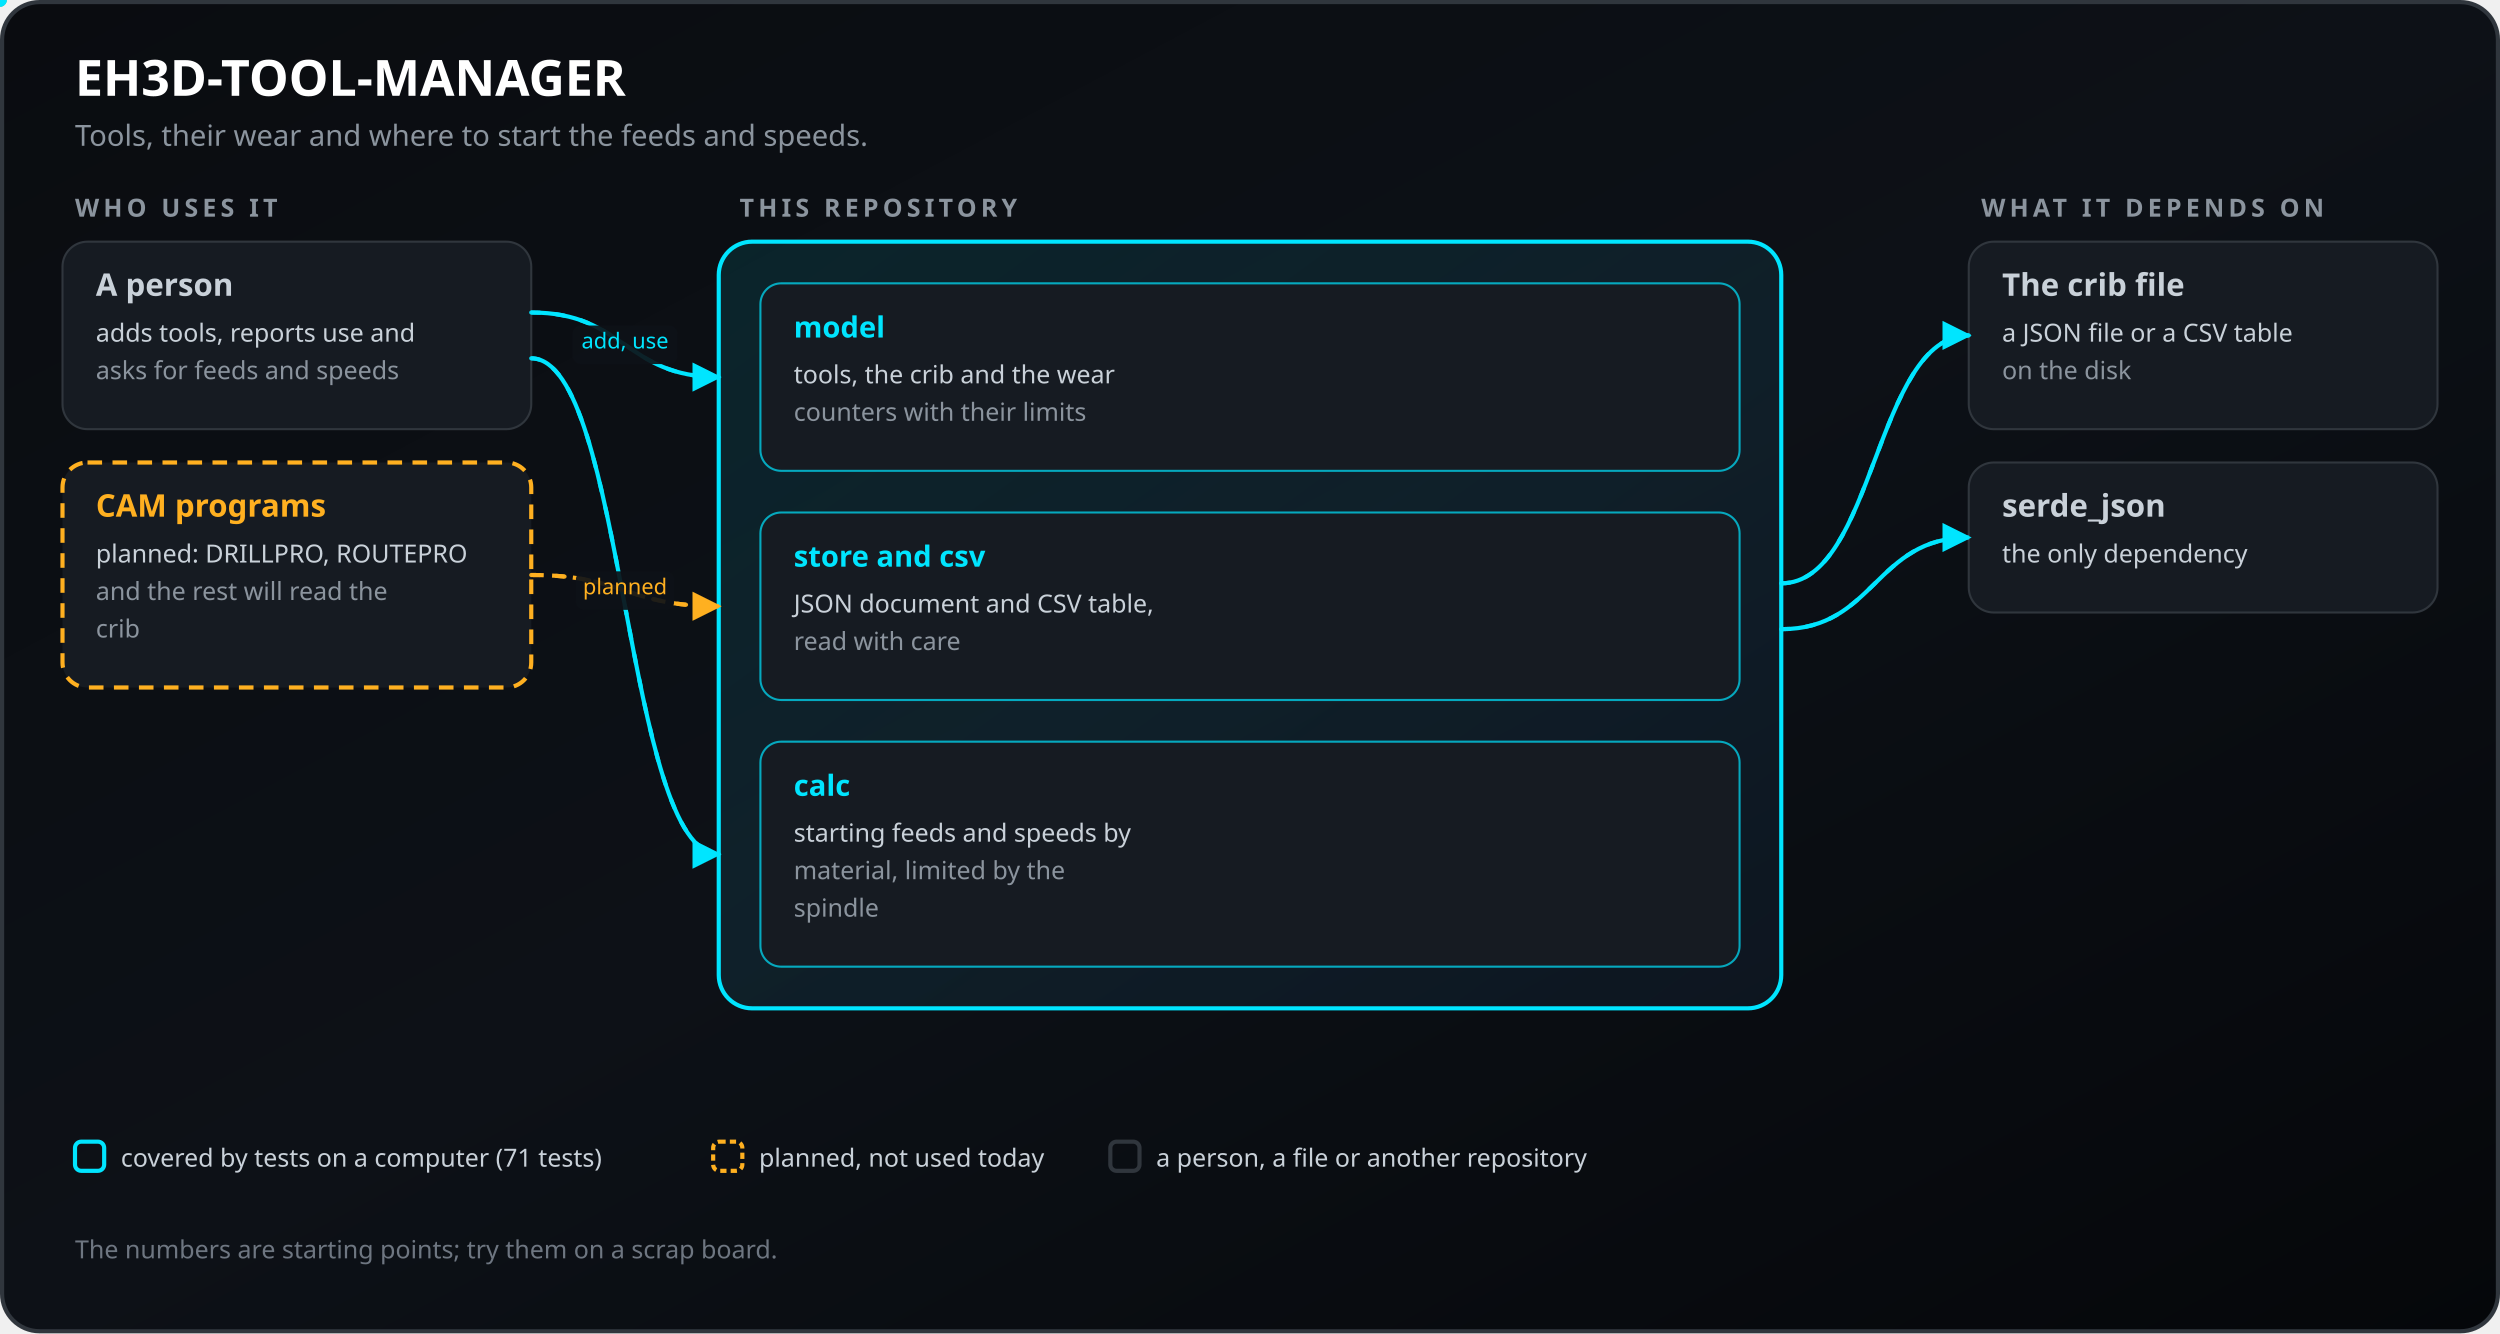
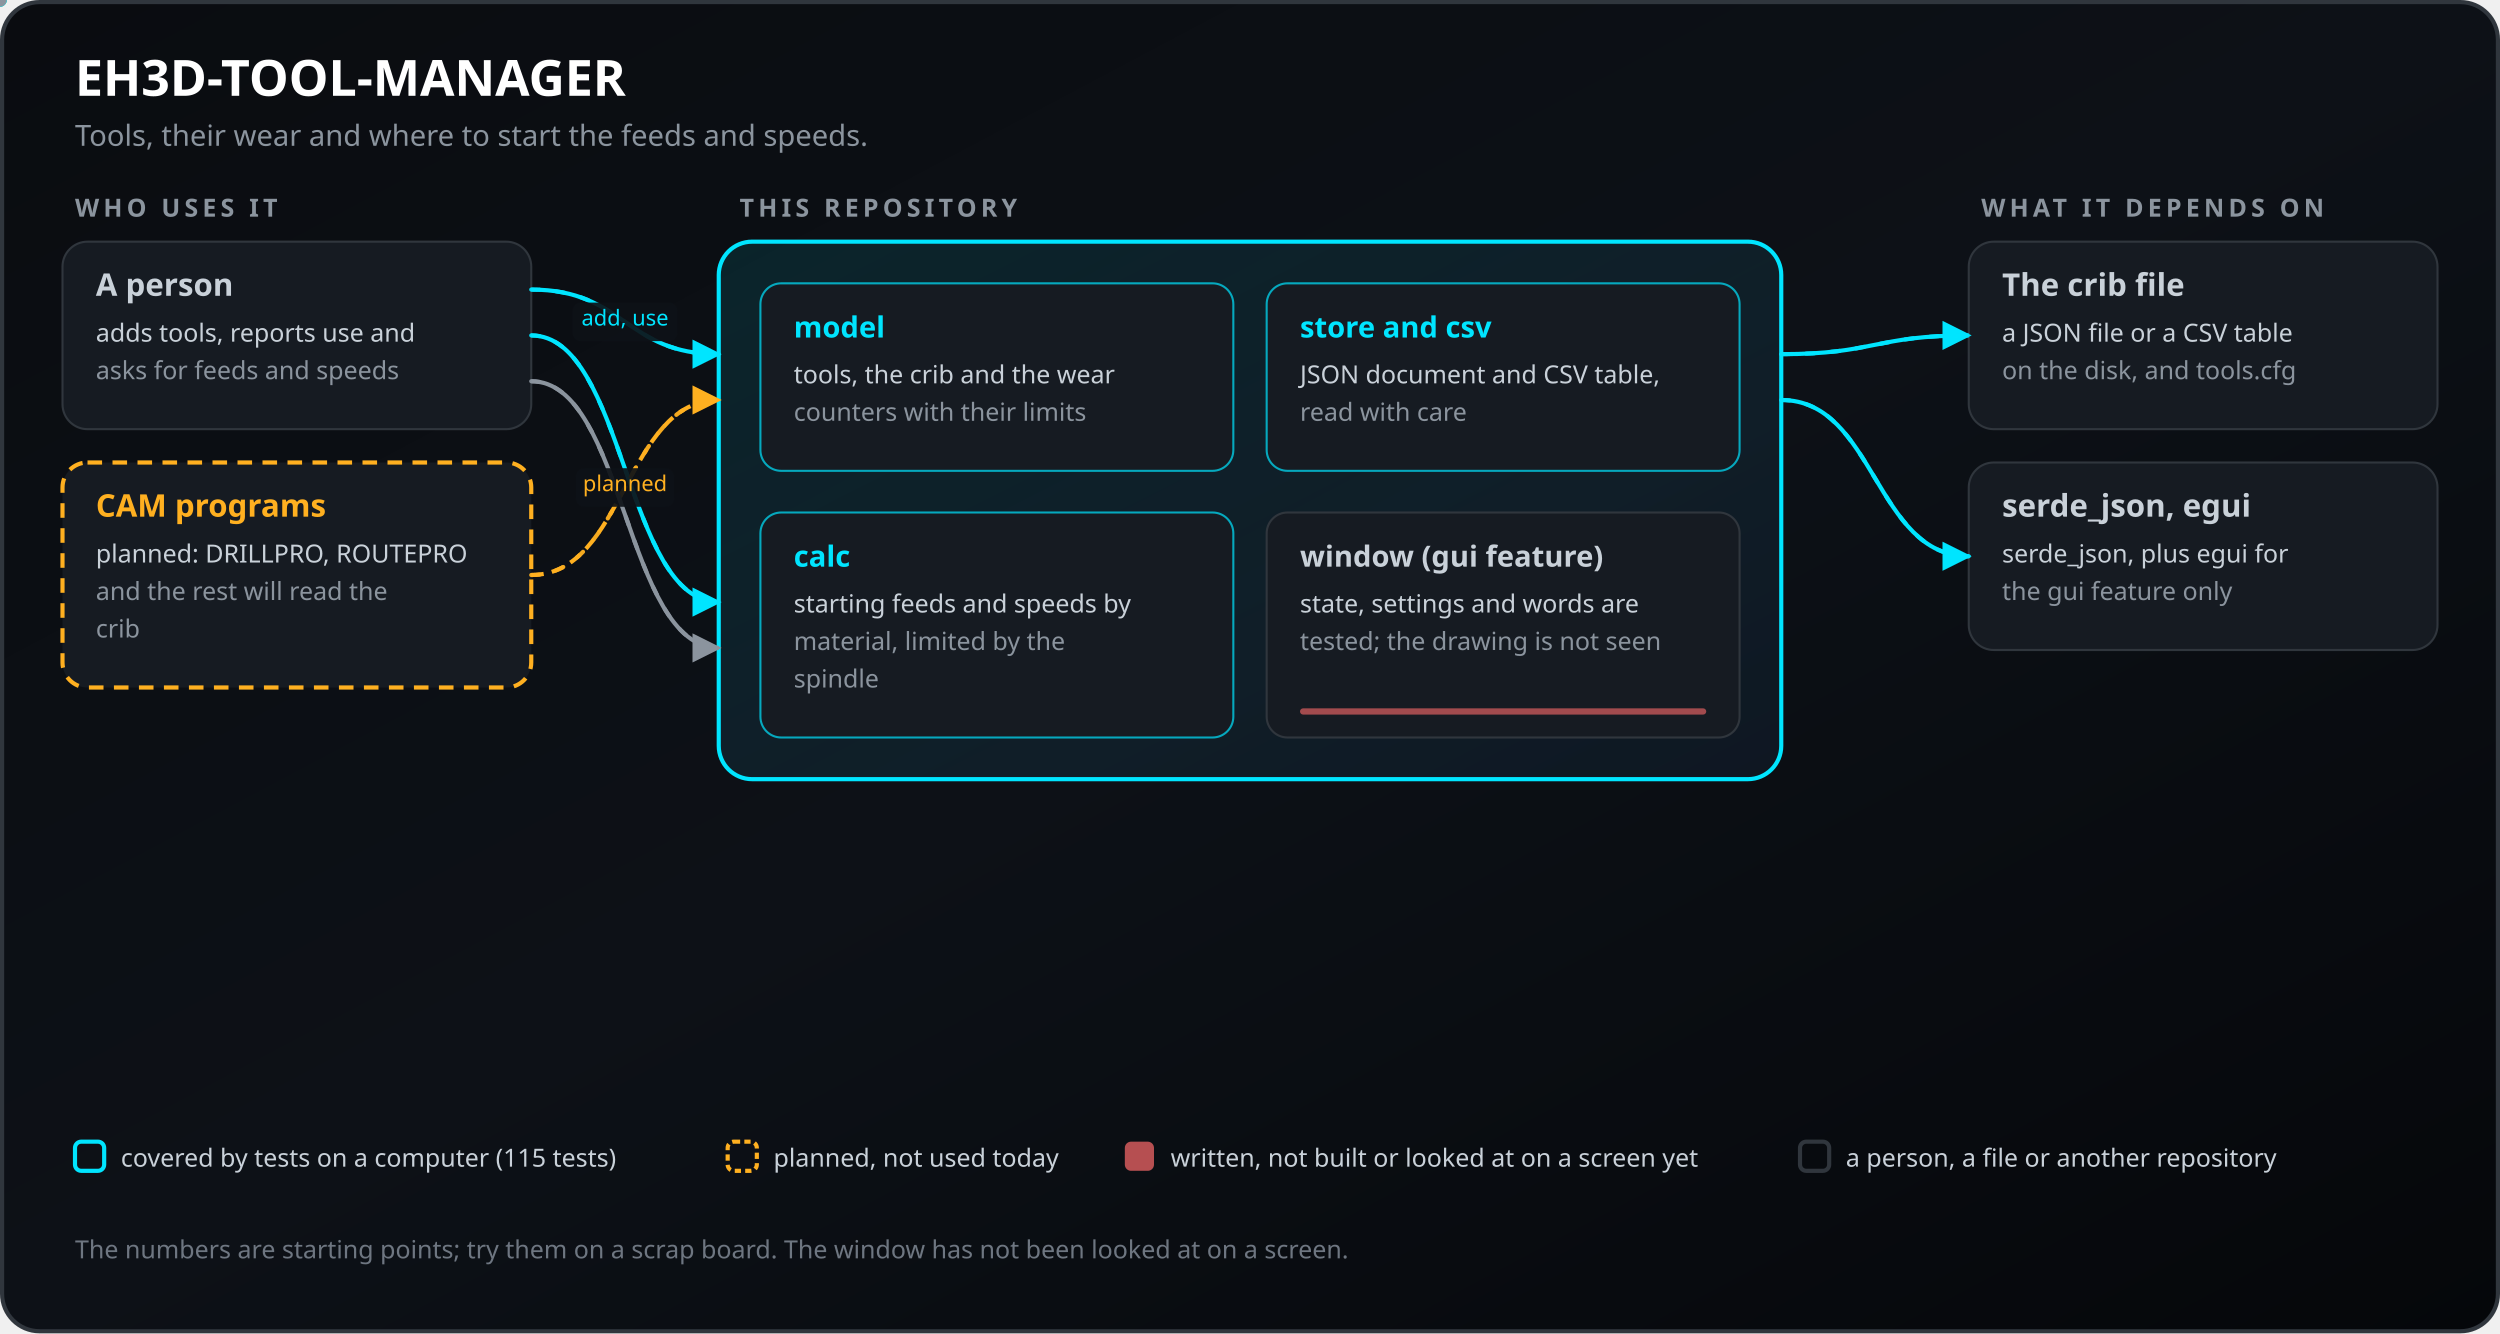
<svg xmlns="http://www.w3.org/2000/svg" viewBox="0 0 1200 640" width="1200" height="640" role="img" aria-labelledby="t d" font-family="'Segoe UI','Noto Sans','Noto Sans CJK SC','Microsoft YaHei','Yu Gothic','Helvetica Neue',Helvetica,Arial,sans-serif">
  <defs>
    <linearGradient id="bg" x1="0" y1="0" x2="1" y2="1">
      <stop offset="0" stop-color="#0A0C10" />
      <stop offset="0.5" stop-color="#0D1117" />
      <stop offset="1" stop-color="#05070A" />
    </linearGradient>
    <linearGradient id="card" x1="0" y1="0" x2="1" y2="1">
      <stop offset="0" stop-color="#121821" />
      <stop offset="1" stop-color="#0B0F15" />
    </linearGradient>
    <linearGradient id="line" x1="0" y1="0" x2="1" y2="0">
      <stop offset="0" stop-color="#00E5FF" />
      <stop offset="1" stop-color="#FF0055" />
    </linearGradient>
    <filter id="glow" x="-50%" y="-50%" width="200%" height="200%">
      <feGaussianBlur stdDeviation="3" result="b" />
      <feMerge>
        <feMergeNode in="b" />
        <feMergeNode in="SourceGraphic" />
      </feMerge>
    </filter>
    <linearGradient id="svc" x1="0" y1="0" x2="1" y2="1">
      <stop offset="0" stop-color="#00E5FF" stop-opacity="0.10" />
      <stop offset="1" stop-color="#4DA3FF" stop-opacity="0.06" />
    </linearGradient>
    <marker id="m00E5FF" viewBox="0 0 10 10" refX="9" refY="5" markerWidth="7" markerHeight="7" orient="auto-start-reverse">
      <path d="M0 0L10 5L0 10z" fill="#00E5FF" />
    </marker>
+     <marker id="mC9D1D9" viewBox="0 0 10 10" refX="9" refY="5" markerWidth="7" markerHeight="7" orient="auto-start-reverse">
+       <path d="M0 0L10 5L0 10z" fill="#C9D1D9" />
+     </marker>
    <marker id="mFFB020" viewBox="0 0 10 10" refX="9" refY="5" markerWidth="7" markerHeight="7" orient="auto-start-reverse">
      <path d="M0 0L10 5L0 10z" fill="#FFB020" />
    </marker>
    <marker id="m30363D" viewBox="0 0 10 10" refX="9" refY="5" markerWidth="7" markerHeight="7" orient="auto-start-reverse">
      <path d="M0 0L10 5L0 10z" fill="#8B949E" />
    </marker>
  </defs>
  <rect x="1" y="1" width="1198" height="638" rx="18" fill="url(#bg)" stroke="#30363D" stroke-width="2" />
  <text x="36" y="46" font-family="'Segoe UI','Noto Sans','Noto Sans CJK SC','Microsoft YaHei','Yu Gothic','Helvetica Neue',Helvetica,Arial,sans-serif" font-size="24" font-weight="700" fill="#FFFFFF" text-anchor="start">EH3D-TOOL-MANAGER</text>
  <text x="36" y="70" font-family="'Segoe UI','Noto Sans','Noto Sans CJK SC','Microsoft YaHei','Yu Gothic','Helvetica Neue',Helvetica,Arial,sans-serif" font-size="14" font-weight="400" fill="#8B949E" text-anchor="start">Tools, their wear and where to start the feeds and speeds.</text>
  <text x="36" y="104" font-family="'Segoe UI','Noto Sans','Noto Sans CJK SC','Microsoft YaHei','Yu Gothic','Helvetica Neue',Helvetica,Arial,sans-serif" font-size="12" font-weight="700" fill="#8B949E" text-anchor="start" letter-spacing="2">WHO USES IT</text>
  <text x="355" y="104" font-family="'Segoe UI','Noto Sans','Noto Sans CJK SC','Microsoft YaHei','Yu Gothic','Helvetica Neue',Helvetica,Arial,sans-serif" font-size="12" font-weight="700" fill="#8B949E" text-anchor="start" letter-spacing="2">THIS REPOSITORY</text>
  <text x="951" y="104" font-family="'Segoe UI','Noto Sans','Noto Sans CJK SC','Microsoft YaHei','Yu Gothic','Helvetica Neue',Helvetica,Arial,sans-serif" font-size="12" font-weight="700" fill="#8B949E" text-anchor="start" letter-spacing="2">WHAT IT DEPENDS ON</text>
-   <rect x="345" y="116" width="510" height="368" rx="16" fill="url(#svc)" stroke="#00E5FF" stroke-width="2">
+   <rect x="345" y="116" width="510" height="258" rx="16" fill="url(#svc)" stroke="#00E5FF" stroke-width="2">
    <animate attributeName="stroke-opacity" values="0.55;1;0.55" dur="4s" repeatCount="indefinite" />
  </rect>
  <rect x="30" y="116" width="225" height="90" rx="12" fill="#161B22" stroke="#30363D" stroke-width="1" />
  <text x="46" y="142" font-family="'Segoe UI','Noto Sans','Noto Sans CJK SC','Microsoft YaHei','Yu Gothic','Helvetica Neue',Helvetica,Arial,sans-serif" font-size="15" font-weight="700" fill="#C9D1D9" text-anchor="start">A person</text>
  <text x="46" y="164" font-family="'Segoe UI','Noto Sans','Noto Sans CJK SC','Microsoft YaHei','Yu Gothic','Helvetica Neue',Helvetica,Arial,sans-serif" font-size="12" font-weight="400" fill="#C9D1D9" text-anchor="start">adds tools, reports use and</text>
  <text x="46" y="182" font-family="'Segoe UI','Noto Sans','Noto Sans CJK SC','Microsoft YaHei','Yu Gothic','Helvetica Neue',Helvetica,Arial,sans-serif" font-size="12" font-weight="400" fill="#8B949E" text-anchor="start">asks for feeds and speeds</text>
  <rect x="30" y="222" width="225" height="108" rx="12" fill="#161B22" stroke="#FFB020" stroke-width="2" stroke-dasharray="7 5">
    <animate attributeName="stroke-dashoffset" from="0" to="-24" dur="3s" repeatCount="indefinite" />
  </rect>
  <text x="46" y="248" font-family="'Segoe UI','Noto Sans','Noto Sans CJK SC','Microsoft YaHei','Yu Gothic','Helvetica Neue',Helvetica,Arial,sans-serif" font-size="15" font-weight="700" fill="#FFB020" text-anchor="start">CAM programs</text>
  <text x="46" y="270" font-family="'Segoe UI','Noto Sans','Noto Sans CJK SC','Microsoft YaHei','Yu Gothic','Helvetica Neue',Helvetica,Arial,sans-serif" font-size="12" font-weight="400" fill="#C9D1D9" text-anchor="start">planned: DRILLPRO, ROUTEPRO</text>
  <text x="46" y="288" font-family="'Segoe UI','Noto Sans','Noto Sans CJK SC','Microsoft YaHei','Yu Gothic','Helvetica Neue',Helvetica,Arial,sans-serif" font-size="12" font-weight="400" fill="#8B949E" text-anchor="start">and the rest will read the</text>
  <text x="46" y="306" font-family="'Segoe UI','Noto Sans','Noto Sans CJK SC','Microsoft YaHei','Yu Gothic','Helvetica Neue',Helvetica,Arial,sans-serif" font-size="12" font-weight="400" fill="#8B949E" text-anchor="start">crib</text>
-   <rect x="365" y="136" width="470" height="90" rx="10" fill="#161B22" stroke="#00E5FF" stroke-width="1" stroke-opacity="0.7">
+   <rect x="365" y="136" width="227" height="90" rx="10" fill="#161B22" stroke="#00E5FF" stroke-width="1" stroke-opacity="0.7">
    <animate attributeName="stroke-opacity" values="0.45;1;0.45;0.45" keyTimes="0;0.08;0.2;1" dur="6s" begin="0s" repeatCount="indefinite" />
    <animate attributeName="stroke-width" values="1;2.4;1;1" keyTimes="0;0.08;0.2;1" dur="6s" begin="0s" repeatCount="indefinite" />
  </rect>
  <text x="381" y="162" font-family="'Segoe UI','Noto Sans','Noto Sans CJK SC','Microsoft YaHei','Yu Gothic','Helvetica Neue',Helvetica,Arial,sans-serif" font-size="14" font-weight="700" fill="#00E5FF" text-anchor="start">model</text>
  <text x="381" y="184" font-family="'Segoe UI','Noto Sans','Noto Sans CJK SC','Microsoft YaHei','Yu Gothic','Helvetica Neue',Helvetica,Arial,sans-serif" font-size="12" font-weight="400" fill="#C9D1D9" text-anchor="start">tools, the crib and the wear</text>
  <text x="381" y="202" font-family="'Segoe UI','Noto Sans','Noto Sans CJK SC','Microsoft YaHei','Yu Gothic','Helvetica Neue',Helvetica,Arial,sans-serif" font-size="12" font-weight="400" fill="#8B949E" text-anchor="start">counters with their limits</text>
-   <rect x="365" y="246" width="470" height="90" rx="10" fill="#161B22" stroke="#00E5FF" stroke-width="1" stroke-opacity="0.7">
+   <rect x="608" y="136" width="227" height="90" rx="10" fill="#161B22" stroke="#00E5FF" stroke-width="1" stroke-opacity="0.7">
    <animate attributeName="stroke-opacity" values="0.45;1;0.45;0.45" keyTimes="0;0.08;0.2;1" dur="6s" begin="1s" repeatCount="indefinite" />
    <animate attributeName="stroke-width" values="1;2.4;1;1" keyTimes="0;0.08;0.2;1" dur="6s" begin="1s" repeatCount="indefinite" />
  </rect>
-   <text x="381" y="272" font-family="'Segoe UI','Noto Sans','Noto Sans CJK SC','Microsoft YaHei','Yu Gothic','Helvetica Neue',Helvetica,Arial,sans-serif" font-size="14" font-weight="700" fill="#00E5FF" text-anchor="start">store and csv</text>
-   <text x="381" y="294" font-family="'Segoe UI','Noto Sans','Noto Sans CJK SC','Microsoft YaHei','Yu Gothic','Helvetica Neue',Helvetica,Arial,sans-serif" font-size="12" font-weight="400" fill="#C9D1D9" text-anchor="start">JSON document and CSV table,</text>
-   <text x="381" y="312" font-family="'Segoe UI','Noto Sans','Noto Sans CJK SC','Microsoft YaHei','Yu Gothic','Helvetica Neue',Helvetica,Arial,sans-serif" font-size="12" font-weight="400" fill="#8B949E" text-anchor="start">read with care</text>
-   <rect x="365" y="356" width="470" height="108" rx="10" fill="#161B22" stroke="#00E5FF" stroke-width="1" stroke-opacity="0.7">
+   <text x="624" y="162" font-family="'Segoe UI','Noto Sans','Noto Sans CJK SC','Microsoft YaHei','Yu Gothic','Helvetica Neue',Helvetica,Arial,sans-serif" font-size="14" font-weight="700" fill="#00E5FF" text-anchor="start">store and csv</text>
+   <text x="624" y="184" font-family="'Segoe UI','Noto Sans','Noto Sans CJK SC','Microsoft YaHei','Yu Gothic','Helvetica Neue',Helvetica,Arial,sans-serif" font-size="12" font-weight="400" fill="#C9D1D9" text-anchor="start">JSON document and CSV table,</text>
+   <text x="624" y="202" font-family="'Segoe UI','Noto Sans','Noto Sans CJK SC','Microsoft YaHei','Yu Gothic','Helvetica Neue',Helvetica,Arial,sans-serif" font-size="12" font-weight="400" fill="#8B949E" text-anchor="start">read with care</text>
+   <rect x="365" y="246" width="227" height="108" rx="10" fill="#161B22" stroke="#00E5FF" stroke-width="1" stroke-opacity="0.7">
    <animate attributeName="stroke-opacity" values="0.45;1;0.45;0.45" keyTimes="0;0.08;0.2;1" dur="6s" begin="2s" repeatCount="indefinite" />
    <animate attributeName="stroke-width" values="1;2.4;1;1" keyTimes="0;0.08;0.2;1" dur="6s" begin="2s" repeatCount="indefinite" />
  </rect>
-   <text x="381" y="382" font-family="'Segoe UI','Noto Sans','Noto Sans CJK SC','Microsoft YaHei','Yu Gothic','Helvetica Neue',Helvetica,Arial,sans-serif" font-size="14" font-weight="700" fill="#00E5FF" text-anchor="start">calc</text>
-   <text x="381" y="404" font-family="'Segoe UI','Noto Sans','Noto Sans CJK SC','Microsoft YaHei','Yu Gothic','Helvetica Neue',Helvetica,Arial,sans-serif" font-size="12" font-weight="400" fill="#C9D1D9" text-anchor="start">starting feeds and speeds by</text>
-   <text x="381" y="422" font-family="'Segoe UI','Noto Sans','Noto Sans CJK SC','Microsoft YaHei','Yu Gothic','Helvetica Neue',Helvetica,Arial,sans-serif" font-size="12" font-weight="400" fill="#8B949E" text-anchor="start">material, limited by the</text>
-   <text x="381" y="440" font-family="'Segoe UI','Noto Sans','Noto Sans CJK SC','Microsoft YaHei','Yu Gothic','Helvetica Neue',Helvetica,Arial,sans-serif" font-size="12" font-weight="400" fill="#8B949E" text-anchor="start">spindle</text>
+   <text x="381" y="272" font-family="'Segoe UI','Noto Sans','Noto Sans CJK SC','Microsoft YaHei','Yu Gothic','Helvetica Neue',Helvetica,Arial,sans-serif" font-size="14" font-weight="700" fill="#00E5FF" text-anchor="start">calc</text>
+   <text x="381" y="294" font-family="'Segoe UI','Noto Sans','Noto Sans CJK SC','Microsoft YaHei','Yu Gothic','Helvetica Neue',Helvetica,Arial,sans-serif" font-size="12" font-weight="400" fill="#C9D1D9" text-anchor="start">starting feeds and speeds by</text>
+   <text x="381" y="312" font-family="'Segoe UI','Noto Sans','Noto Sans CJK SC','Microsoft YaHei','Yu Gothic','Helvetica Neue',Helvetica,Arial,sans-serif" font-size="12" font-weight="400" fill="#8B949E" text-anchor="start">material, limited by the</text>
+   <text x="381" y="330" font-family="'Segoe UI','Noto Sans','Noto Sans CJK SC','Microsoft YaHei','Yu Gothic','Helvetica Neue',Helvetica,Arial,sans-serif" font-size="12" font-weight="400" fill="#8B949E" text-anchor="start">spindle</text>
+   <rect x="608" y="246" width="227" height="108" rx="10" fill="#161B22" stroke="#30363D" stroke-width="1">
+     <animate attributeName="stroke-opacity" values="0.45;1;0.45;0.45" keyTimes="0;0.08;0.2;1" dur="6s" begin="3s" repeatCount="indefinite" />
+     <animate attributeName="stroke-width" values="1;2.4;1;1" keyTimes="0;0.08;0.2;1" dur="6s" begin="3s" repeatCount="indefinite" />
+   </rect>
+   <text x="624" y="272" font-family="'Segoe UI','Noto Sans','Noto Sans CJK SC','Microsoft YaHei','Yu Gothic','Helvetica Neue',Helvetica,Arial,sans-serif" font-size="14" font-weight="700" fill="#C9D1D9" text-anchor="start">window (gui feature)</text>
+   <text x="624" y="294" font-family="'Segoe UI','Noto Sans','Noto Sans CJK SC','Microsoft YaHei','Yu Gothic','Helvetica Neue',Helvetica,Arial,sans-serif" font-size="12" font-weight="400" fill="#C9D1D9" text-anchor="start">state, settings and words are</text>
+   <text x="624" y="312" font-family="'Segoe UI','Noto Sans','Noto Sans CJK SC','Microsoft YaHei','Yu Gothic','Helvetica Neue',Helvetica,Arial,sans-serif" font-size="12" font-weight="400" fill="#8B949E" text-anchor="start">tested; the drawing is not seen</text>
+   <rect x="624" y="340" width="195" height="3" rx="1.5" fill="#FF6B6B" opacity="0.6">
+     <animate attributeName="opacity" values="0.25;0.85;0.25" dur="2.8s" repeatCount="indefinite" />
+   </rect>
  <rect x="945" y="116" width="225" height="90" rx="12" fill="#161B22" stroke="#30363D" stroke-width="1" />
  <text x="961" y="142" font-family="'Segoe UI','Noto Sans','Noto Sans CJK SC','Microsoft YaHei','Yu Gothic','Helvetica Neue',Helvetica,Arial,sans-serif" font-size="15" font-weight="700" fill="#C9D1D9" text-anchor="start">The crib file</text>
  <text x="961" y="164" font-family="'Segoe UI','Noto Sans','Noto Sans CJK SC','Microsoft YaHei','Yu Gothic','Helvetica Neue',Helvetica,Arial,sans-serif" font-size="12" font-weight="400" fill="#C9D1D9" text-anchor="start">a JSON file or a CSV table</text>
-   <text x="961" y="182" font-family="'Segoe UI','Noto Sans','Noto Sans CJK SC','Microsoft YaHei','Yu Gothic','Helvetica Neue',Helvetica,Arial,sans-serif" font-size="12" font-weight="400" fill="#8B949E" text-anchor="start">on the disk</text>
-   <rect x="945" y="222" width="225" height="72" rx="12" fill="#161B22" stroke="#30363D" stroke-width="1" />
-   <text x="961" y="248" font-family="'Segoe UI','Noto Sans','Noto Sans CJK SC','Microsoft YaHei','Yu Gothic','Helvetica Neue',Helvetica,Arial,sans-serif" font-size="15" font-weight="700" fill="#C9D1D9" text-anchor="start">serde_json</text>
-   <text x="961" y="270" font-family="'Segoe UI','Noto Sans','Noto Sans CJK SC','Microsoft YaHei','Yu Gothic','Helvetica Neue',Helvetica,Arial,sans-serif" font-size="12" font-weight="400" fill="#C9D1D9" text-anchor="start">the only dependency</text>
-   <path id="p0" d="M255 150 C300 150 300 181 345 181" stroke="#00E5FF" stroke-width="2" fill="none" marker-end="url(#m00E5FF)" />
-   <path d="M255 150 C300 150 300 181 345 181" stroke="#00E5FF" stroke-width="2" fill="none" stroke-linecap="round" stroke-dasharray="4 8" opacity="0.95">
+   <text x="961" y="182" font-family="'Segoe UI','Noto Sans','Noto Sans CJK SC','Microsoft YaHei','Yu Gothic','Helvetica Neue',Helvetica,Arial,sans-serif" font-size="12" font-weight="400" fill="#8B949E" text-anchor="start">on the disk, and tools.cfg</text>
+   <rect x="945" y="222" width="225" height="90" rx="12" fill="#161B22" stroke="#30363D" stroke-width="1" />
+   <text x="961" y="248" font-family="'Segoe UI','Noto Sans','Noto Sans CJK SC','Microsoft YaHei','Yu Gothic','Helvetica Neue',Helvetica,Arial,sans-serif" font-size="15" font-weight="700" fill="#C9D1D9" text-anchor="start">serde_json, egui</text>
+   <text x="961" y="270" font-family="'Segoe UI','Noto Sans','Noto Sans CJK SC','Microsoft YaHei','Yu Gothic','Helvetica Neue',Helvetica,Arial,sans-serif" font-size="12" font-weight="400" fill="#C9D1D9" text-anchor="start">serde_json, plus egui for</text>
+   <text x="961" y="288" font-family="'Segoe UI','Noto Sans','Noto Sans CJK SC','Microsoft YaHei','Yu Gothic','Helvetica Neue',Helvetica,Arial,sans-serif" font-size="12" font-weight="400" fill="#8B949E" text-anchor="start">the gui feature only</text>
+   <path id="p0" d="M255 139 C300 139 300 170 345 170" stroke="#00E5FF" stroke-width="2" fill="none" marker-end="url(#m00E5FF)" />
+   <path d="M255 139 C300 139 300 170 345 170" stroke="#00E5FF" stroke-width="2" fill="none" stroke-linecap="round" stroke-dasharray="4 8" opacity="0.95">
    <animate attributeName="stroke-dashoffset" from="0" to="-24" dur="1.2s" repeatCount="indefinite" />
  </path>
  <circle r="3.2" fill="#00E5FF">
    <animateMotion dur="1.8s" begin="0.00s" repeatCount="indefinite">
      <mpath href="#p0" />
    </animateMotion>
    <animate attributeName="opacity" values="0;1;1;0" keyTimes="0;0.15;0.85;1" dur="1.8s" begin="0.00s" repeatCount="indefinite" />
  </circle>
-   <path id="p1" d="M255 172 C300 172 300 410 345 410" stroke="#00E5FF" stroke-width="2" fill="none" marker-end="url(#m00E5FF)" />
-   <path d="M255 172 C300 172 300 410 345 410" stroke="#00E5FF" stroke-width="2" fill="none" stroke-linecap="round" stroke-dasharray="4 8" opacity="0.95">
+   <path id="p1" d="M255 161 C300 161 300 289 345 289" stroke="#00E5FF" stroke-width="2" fill="none" marker-end="url(#m00E5FF)" />
+   <path d="M255 161 C300 161 300 289 345 289" stroke="#00E5FF" stroke-width="2" fill="none" stroke-linecap="round" stroke-dasharray="4 8" opacity="0.95">
    <animate attributeName="stroke-dashoffset" from="0" to="-24" dur="1.2s" repeatCount="indefinite" />
  </path>
  <circle r="3.2" fill="#00E5FF">
    <animateMotion dur="1.8s" begin="0.35s" repeatCount="indefinite">
      <mpath href="#p1" />
    </animateMotion>
    <animate attributeName="opacity" values="0;1;1;0" keyTimes="0;0.15;0.85;1" dur="1.8s" begin="0.35s" repeatCount="indefinite" />
  </circle>
-   <path id="p2" d="M255 276 C300 276 300 291 345 291" stroke="#FFB020" stroke-width="2" fill="none" stroke-dasharray="6 4" marker-end="url(#mFFB020)" />
-   <path d="M255 276 C300 276 300 291 345 291" stroke="#FFB020" stroke-width="2" fill="none" stroke-linecap="round" stroke-dasharray="4 8" opacity="0.95">
+   <path id="p2" d="M255 276 C300 276 300 192 345 192" stroke="#FFB020" stroke-width="2" fill="none" stroke-dasharray="6 4" marker-end="url(#mFFB020)" />
+   <path d="M255 276 C300 276 300 192 345 192" stroke="#FFB020" stroke-width="2" fill="none" stroke-linecap="round" stroke-dasharray="4 8" opacity="0.95">
    <animate attributeName="stroke-dashoffset" from="0" to="-24" dur="1.2s" repeatCount="indefinite" />
  </path>
  <circle r="3.2" fill="#FFB020">
    <animateMotion dur="1.8s" begin="0.70s" repeatCount="indefinite">
      <mpath href="#p2" />
    </animateMotion>
    <animate attributeName="opacity" values="0;1;1;0" keyTimes="0;0.15;0.85;1" dur="1.8s" begin="0.70s" repeatCount="indefinite" />
  </circle>
-   <path id="p3" d="M855 280 C900 280 900 161 945 161" stroke="#00E5FF" stroke-width="2" fill="none" marker-end="url(#m00E5FF)" />
-   <path d="M855 280 C900 280 900 161 945 161" stroke="#00E5FF" stroke-width="2" fill="none" stroke-linecap="round" stroke-dasharray="4 8" opacity="0.95">
+   <path id="p3" d="M855 170 C900 170 900 161 945 161" stroke="#00E5FF" stroke-width="2" fill="none" marker-end="url(#m00E5FF)" />
+   <path d="M855 170 C900 170 900 161 945 161" stroke="#00E5FF" stroke-width="2" fill="none" stroke-linecap="round" stroke-dasharray="4 8" opacity="0.95">
    <animate attributeName="stroke-dashoffset" from="0" to="-24" dur="1.2s" repeatCount="indefinite" />
  </path>
  <circle r="3.2" fill="#00E5FF">
    <animateMotion dur="1.8s" begin="1.05s" repeatCount="indefinite">
      <mpath href="#p3" />
    </animateMotion>
    <animate attributeName="opacity" values="0;1;1;0" keyTimes="0;0.15;0.85;1" dur="1.8s" begin="1.05s" repeatCount="indefinite" />
  </circle>
-   <path id="p4" d="M855 302 C900 302 900 258 945 258" stroke="#00E5FF" stroke-width="2" fill="none" marker-end="url(#m00E5FF)" />
-   <path d="M855 302 C900 302 900 258 945 258" stroke="#00E5FF" stroke-width="2" fill="none" stroke-linecap="round" stroke-dasharray="4 8" opacity="0.95">
+   <path id="p4" d="M855 192 C900 192 900 267 945 267" stroke="#00E5FF" stroke-width="2" fill="none" marker-end="url(#m00E5FF)" />
+   <path d="M855 192 C900 192 900 267 945 267" stroke="#00E5FF" stroke-width="2" fill="none" stroke-linecap="round" stroke-dasharray="4 8" opacity="0.95">
    <animate attributeName="stroke-dashoffset" from="0" to="-24" dur="1.2s" repeatCount="indefinite" />
  </path>
  <circle r="3.2" fill="#00E5FF">
    <animateMotion dur="1.8s" begin="1.40s" repeatCount="indefinite">
      <mpath href="#p4" />
    </animateMotion>
    <animate attributeName="opacity" values="0;1;1;0" keyTimes="0;0.15;0.85;1" dur="1.8s" begin="1.40s" repeatCount="indefinite" />
  </circle>
-   <rect x="274.84" y="156.25" width="50.32" height="18.5" rx="4" fill="#0D1117" opacity="0.92" />
-   <text x="300" y="167.25" font-family="'Segoe UI','Noto Sans','Noto Sans CJK SC','Microsoft YaHei','Yu Gothic','Helvetica Neue',Helvetica,Arial,sans-serif" font-size="10.5" font-weight="400" fill="#00E5FF" text-anchor="middle">add, use</text>
-   <rect x="276.415" y="274.25" width="47.17" height="18.5" rx="4" fill="#0D1117" opacity="0.92" />
-   <text x="300" y="285.25" font-family="'Segoe UI','Noto Sans','Noto Sans CJK SC','Microsoft YaHei','Yu Gothic','Helvetica Neue',Helvetica,Arial,sans-serif" font-size="10.5" font-weight="400" fill="#FFB020" text-anchor="middle">planned</text>
+   <path id="p5" d="M255 183 C300 183 300 311 345 311" stroke="#8B949E" stroke-width="2" fill="none" marker-end="url(#m30363D)" />
+   <path d="M255 183 C300 183 300 311 345 311" stroke="#8B949E" stroke-width="2" fill="none" stroke-linecap="round" stroke-dasharray="4 8" opacity="0.95">
+     <animate attributeName="stroke-dashoffset" from="0" to="-24" dur="1.2s" repeatCount="indefinite" />
+   </path>
+   <circle r="3.2" fill="#8B949E">
+     <animateMotion dur="1.8s" begin="1.75s" repeatCount="indefinite">
+       <mpath href="#p5" />
+     </animateMotion>
+     <animate attributeName="opacity" values="0;1;1;0" keyTimes="0;0.15;0.85;1" dur="1.8s" begin="1.75s" repeatCount="indefinite" />
+   </circle>
+   <rect x="274.84" y="145.25" width="50.32" height="18.5" rx="4" fill="#0D1117" opacity="0.92" />
+   <text x="300" y="156.25" font-family="'Segoe UI','Noto Sans','Noto Sans CJK SC','Microsoft YaHei','Yu Gothic','Helvetica Neue',Helvetica,Arial,sans-serif" font-size="10.5" font-weight="400" fill="#00E5FF" text-anchor="middle">add, use</text>
+   <rect x="276.415" y="224.75" width="47.17" height="18.5" rx="4" fill="#0D1117" opacity="0.92" />
+   <text x="300" y="235.75" font-family="'Segoe UI','Noto Sans','Noto Sans CJK SC','Microsoft YaHei','Yu Gothic','Helvetica Neue',Helvetica,Arial,sans-serif" font-size="10.5" font-weight="400" fill="#FFB020" text-anchor="middle">planned</text>
  <rect x="36" y="548" width="14" height="14" rx="3" fill="none" stroke="#00E5FF" stroke-width="2" />
-   <text x="58" y="560" font-family="'Segoe UI','Noto Sans','Noto Sans CJK SC','Microsoft YaHei','Yu Gothic','Helvetica Neue',Helvetica,Arial,sans-serif" font-size="12" font-weight="400" fill="#C9D1D9" text-anchor="start">covered by tests on a computer (71 tests)</text>
-   <rect x="342.32" y="548" width="14" height="14" rx="3" fill="none" stroke="#FFB020" stroke-width="2" stroke-dasharray="3 2" />
-   <text x="364.32" y="560" font-family="'Segoe UI','Noto Sans','Noto Sans CJK SC','Microsoft YaHei','Yu Gothic','Helvetica Neue',Helvetica,Arial,sans-serif" font-size="12" font-weight="400" fill="#C9D1D9" text-anchor="start">planned, not used today</text>
-   <rect x="532.96" y="548" width="14" height="14" rx="3" fill="none" stroke="#30363D" stroke-width="2" />
-   <text x="554.96" y="560" font-family="'Segoe UI','Noto Sans','Noto Sans CJK SC','Microsoft YaHei','Yu Gothic','Helvetica Neue',Helvetica,Arial,sans-serif" font-size="12" font-weight="400" fill="#C9D1D9" text-anchor="start">a person, a file or another repository</text>
-   <text x="36" y="604" font-family="'Segoe UI','Noto Sans','Noto Sans CJK SC','Microsoft YaHei','Yu Gothic','Helvetica Neue',Helvetica,Arial,sans-serif" font-size="12" font-weight="400" fill="#6E7681" text-anchor="start">The numbers are starting points; try them on a scrap board.</text>
+   <text x="58" y="560" font-family="'Segoe UI','Noto Sans','Noto Sans CJK SC','Microsoft YaHei','Yu Gothic','Helvetica Neue',Helvetica,Arial,sans-serif" font-size="12" font-weight="400" fill="#C9D1D9" text-anchor="start">covered by tests on a computer (115 tests)</text>
+   <rect x="349.28" y="548" width="14" height="14" rx="3" fill="none" stroke="#FFB020" stroke-width="2" stroke-dasharray="3 2" />
+   <text x="371.28" y="560" font-family="'Segoe UI','Noto Sans','Noto Sans CJK SC','Microsoft YaHei','Yu Gothic','Helvetica Neue',Helvetica,Arial,sans-serif" font-size="12" font-weight="400" fill="#C9D1D9" text-anchor="start">planned, not used today</text>
+   <rect x="539.92" y="548" width="14" height="14" rx="3" fill="#FF6B6B" opacity="0.7" />
+   <text x="561.92" y="560" font-family="'Segoe UI','Noto Sans','Noto Sans CJK SC','Microsoft YaHei','Yu Gothic','Helvetica Neue',Helvetica,Arial,sans-serif" font-size="12" font-weight="400" fill="#C9D1D9" text-anchor="start">written, not built or looked at on a screen yet</text>
+   <rect x="864.0" y="548" width="14" height="14" rx="3" fill="none" stroke="#30363D" stroke-width="2" />
+   <text x="886" y="560" font-family="'Segoe UI','Noto Sans','Noto Sans CJK SC','Microsoft YaHei','Yu Gothic','Helvetica Neue',Helvetica,Arial,sans-serif" font-size="12" font-weight="400" fill="#C9D1D9" text-anchor="start">a person, a file or another repository</text>
+   <text x="36" y="604" font-family="'Segoe UI','Noto Sans','Noto Sans CJK SC','Microsoft YaHei','Yu Gothic','Helvetica Neue',Helvetica,Arial,sans-serif" font-size="12" font-weight="400" fill="#6E7681" text-anchor="start">The numbers are starting points; try them on a scrap board. The window has not been looked at on a screen.</text>
</svg>
